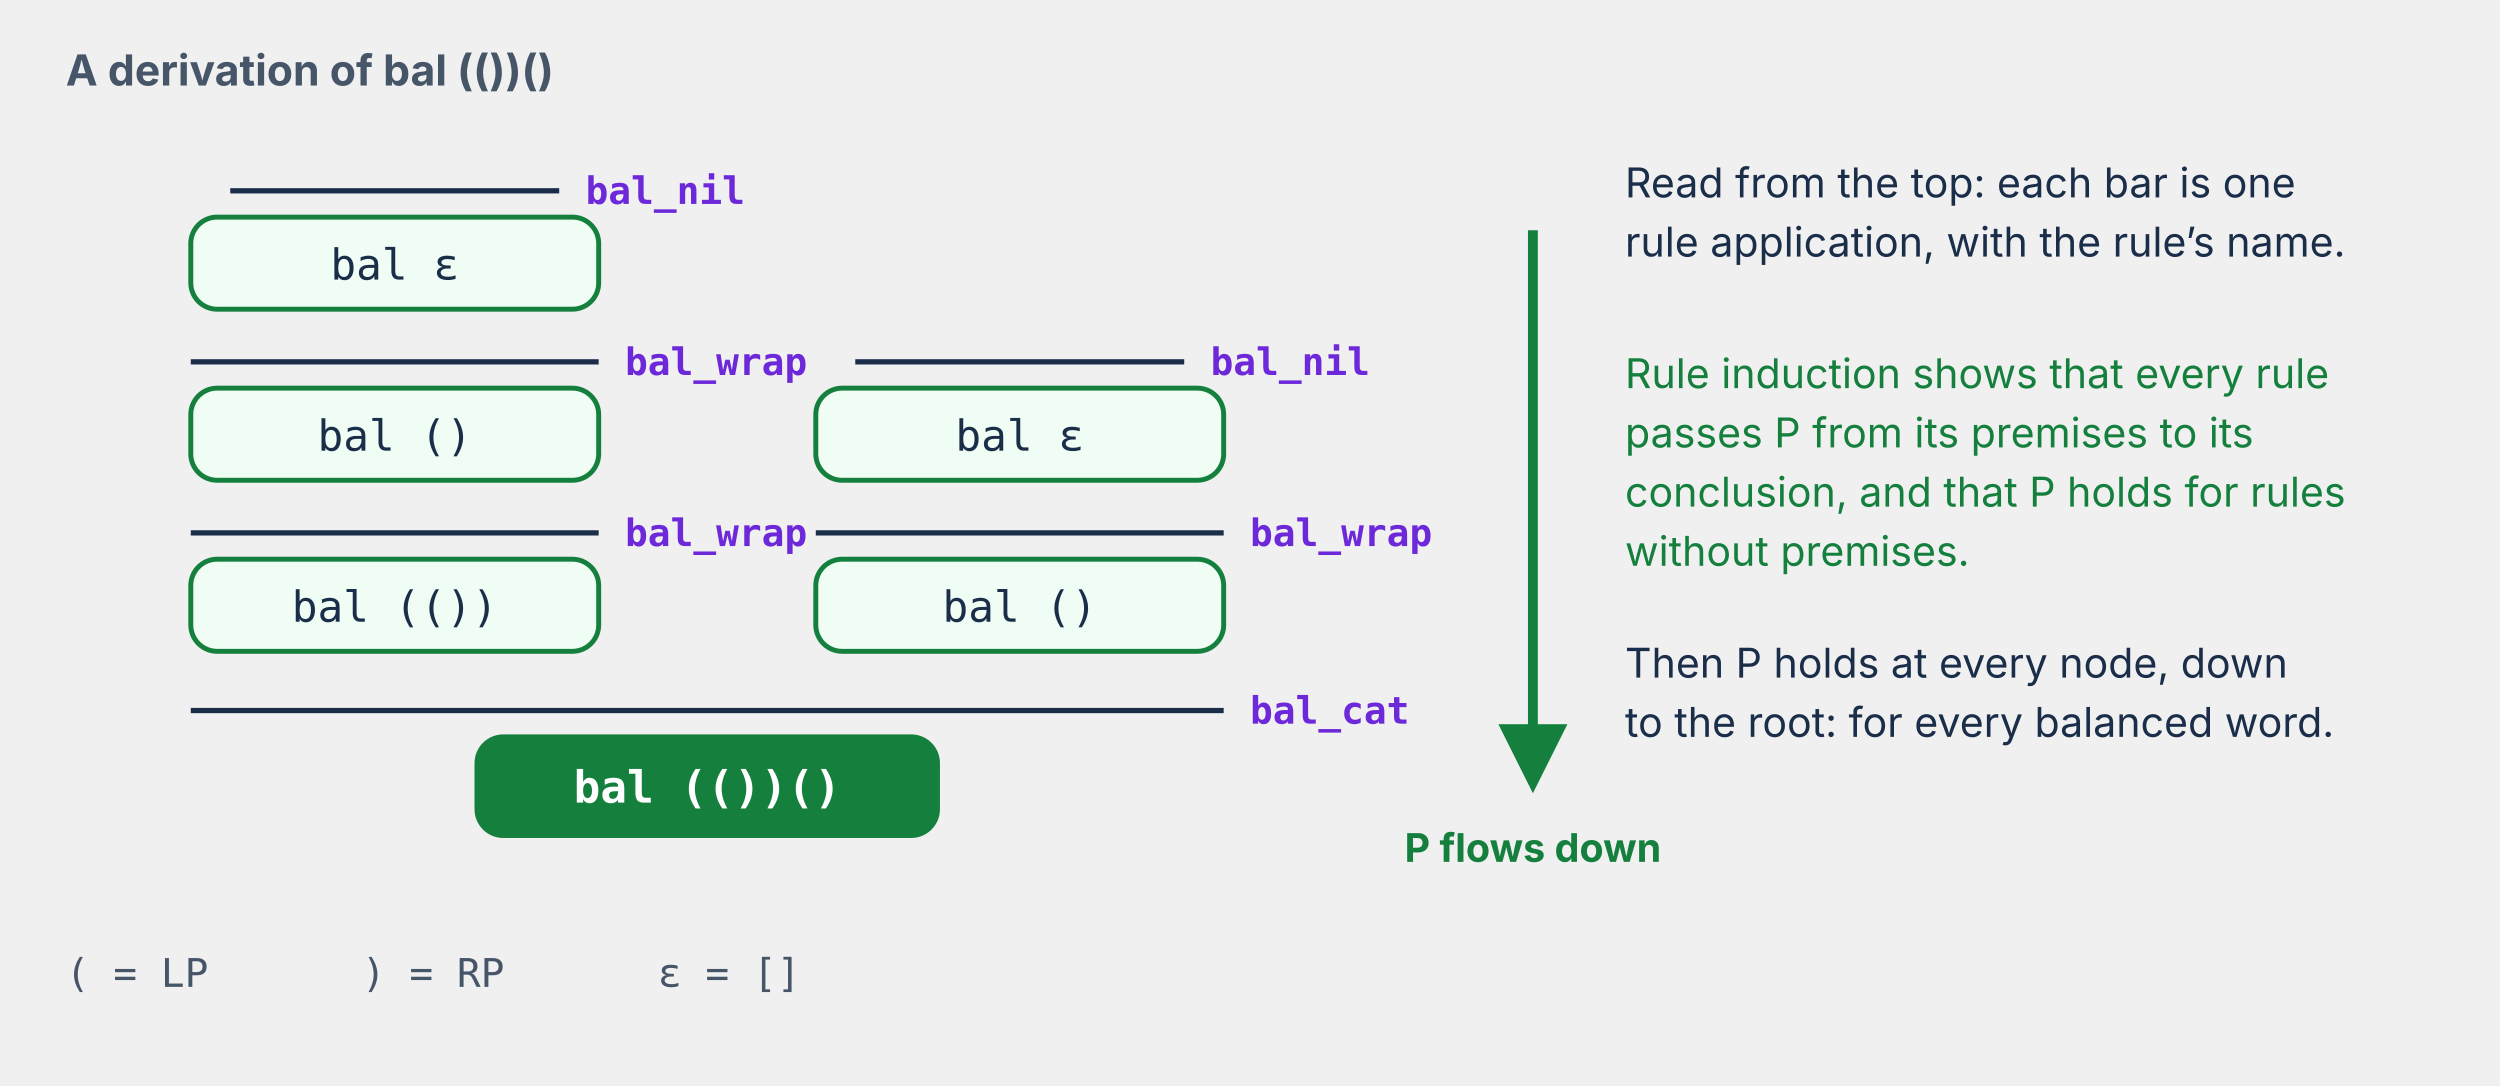
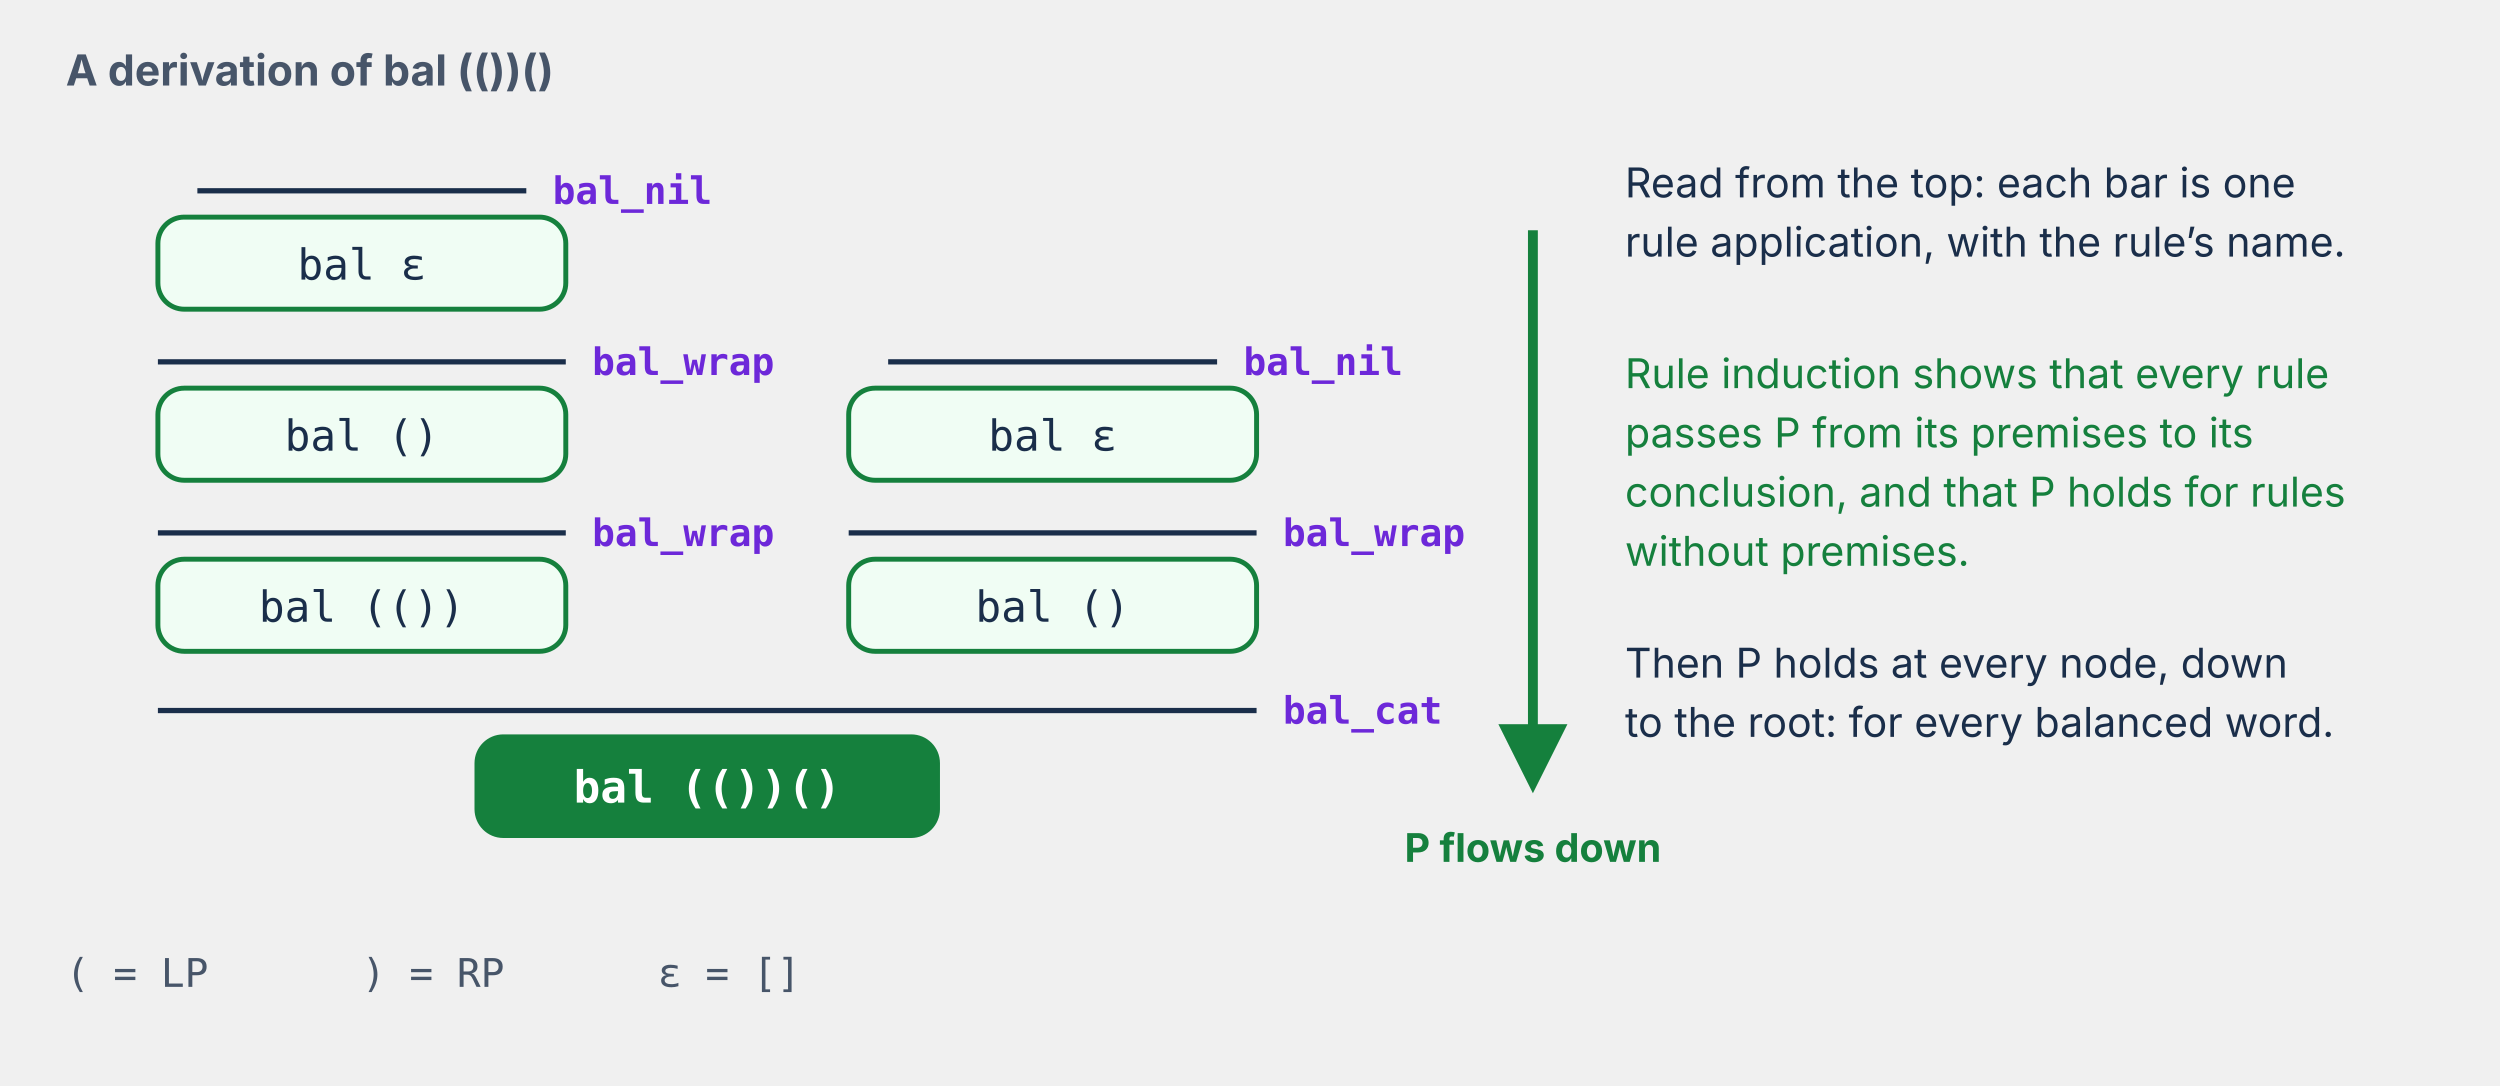
<svg xmlns="http://www.w3.org/2000/svg" viewBox="0 0 760 330" width="760" height="330" role="img">
  <defs>
    <marker id="ah-15803D" viewBox="0 0 10 10" refX="8.5" refY="5" markerWidth="7" markerHeight="7" orient="auto-start-reverse">
      <path d="M0 0 10 5 0 10z" fill="#15803D" />
    </marker>
  </defs>
  <text x="20" y="26" font-family="'DM Sans', system-ui, -apple-system, 'Segoe UI', 'PingFang SC', 'Hiragino Sans GB', 'Microsoft YaHei', 'Noto Sans SC', sans-serif" font-size="13" font-weight="700" fill="#475569" text-anchor="start">A derivation of bal (())()</text>
-   <line x1="70" y1="58" x2="170" y2="58" stroke="#1A2E4A" stroke-width="1.6" />
-   <text x="178" y="62" font-family="'Isabelle DejaVu Sans Mono', 'DejaVu Sans Mono', Consolas, Menlo, 'PingFang SC', 'Microsoft YaHei', monospace" font-size="11.5" font-weight="600" fill="#6D28D9" text-anchor="start">bal_nil</text>
-   <rect x="58" y="66" width="124" height="28" rx="8" fill="#F0FDF4" stroke="#15803D" stroke-width="1.5" />
-   <text x="120" y="85" font-family="'Isabelle DejaVu Sans Mono', 'DejaVu Sans Mono', Consolas, Menlo, 'PingFang SC', 'Microsoft YaHei', monospace" font-size="13" font-weight="400" fill="#1A2E4A" text-anchor="middle">bal ε</text>
-   <line x1="58" y1="110" x2="182" y2="110" stroke="#1A2E4A" stroke-width="1.6" />
-   <text x="190" y="114" font-family="'Isabelle DejaVu Sans Mono', 'DejaVu Sans Mono', Consolas, Menlo, 'PingFang SC', 'Microsoft YaHei', monospace" font-size="11.5" font-weight="600" fill="#6D28D9" text-anchor="start">bal_wrap</text>
-   <rect x="58" y="118" width="124" height="28" rx="8" fill="#F0FDF4" stroke="#15803D" stroke-width="1.5" />
-   <text x="120" y="137" font-family="'Isabelle DejaVu Sans Mono', 'DejaVu Sans Mono', Consolas, Menlo, 'PingFang SC', 'Microsoft YaHei', monospace" font-size="13" font-weight="400" fill="#1A2E4A" text-anchor="middle">bal ()</text>
-   <line x1="58" y1="162" x2="182" y2="162" stroke="#1A2E4A" stroke-width="1.6" />
-   <text x="190" y="166" font-family="'Isabelle DejaVu Sans Mono', 'DejaVu Sans Mono', Consolas, Menlo, 'PingFang SC', 'Microsoft YaHei', monospace" font-size="11.5" font-weight="600" fill="#6D28D9" text-anchor="start">bal_wrap</text>
-   <rect x="58" y="170" width="124" height="28" rx="8" fill="#F0FDF4" stroke="#15803D" stroke-width="1.5" />
-   <text x="120" y="189" font-family="'Isabelle DejaVu Sans Mono', 'DejaVu Sans Mono', Consolas, Menlo, 'PingFang SC', 'Microsoft YaHei', monospace" font-size="13" font-weight="400" fill="#1A2E4A" text-anchor="middle">bal (())</text>
-   <line x1="260" y1="110" x2="360" y2="110" stroke="#1A2E4A" stroke-width="1.6" />
-   <text x="368" y="114" font-family="'Isabelle DejaVu Sans Mono', 'DejaVu Sans Mono', Consolas, Menlo, 'PingFang SC', 'Microsoft YaHei', monospace" font-size="11.5" font-weight="600" fill="#6D28D9" text-anchor="start">bal_nil</text>
-   <rect x="248" y="118" width="124" height="28" rx="8" fill="#F0FDF4" stroke="#15803D" stroke-width="1.5" />
-   <text x="310" y="137" font-family="'Isabelle DejaVu Sans Mono', 'DejaVu Sans Mono', Consolas, Menlo, 'PingFang SC', 'Microsoft YaHei', monospace" font-size="13" font-weight="400" fill="#1A2E4A" text-anchor="middle">bal ε</text>
-   <line x1="248" y1="162" x2="372" y2="162" stroke="#1A2E4A" stroke-width="1.6" />
-   <text x="380" y="166" font-family="'Isabelle DejaVu Sans Mono', 'DejaVu Sans Mono', Consolas, Menlo, 'PingFang SC', 'Microsoft YaHei', monospace" font-size="11.5" font-weight="600" fill="#6D28D9" text-anchor="start">bal_wrap</text>
-   <rect x="248" y="170" width="124" height="28" rx="8" fill="#F0FDF4" stroke="#15803D" stroke-width="1.5" />
-   <text x="310" y="189" font-family="'Isabelle DejaVu Sans Mono', 'DejaVu Sans Mono', Consolas, Menlo, 'PingFang SC', 'Microsoft YaHei', monospace" font-size="13" font-weight="400" fill="#1A2E4A" text-anchor="middle">bal ()</text>
-   <line x1="58" y1="216" x2="372" y2="216" stroke="#1A2E4A" stroke-width="1.6" />
-   <text x="380" y="220" font-family="'Isabelle DejaVu Sans Mono', 'DejaVu Sans Mono', Consolas, Menlo, 'PingFang SC', 'Microsoft YaHei', monospace" font-size="11.5" font-weight="600" fill="#6D28D9" text-anchor="start">bal_cat</text>
+   <line x1="60" y1="58" x2="160" y2="58" stroke="#1A2E4A" stroke-width="1.6" />
+   <text x="168" y="62" font-family="'Isabelle DejaVu Sans Mono', 'DejaVu Sans Mono', Consolas, Menlo, 'PingFang SC', 'Microsoft YaHei', monospace" font-size="11.5" font-weight="600" fill="#6D28D9" text-anchor="start">bal_nil</text>
+   <rect x="48" y="66" width="124" height="28" rx="8" fill="#F0FDF4" stroke="#15803D" stroke-width="1.5" />
+   <text x="110" y="85" font-family="'Isabelle DejaVu Sans Mono', 'DejaVu Sans Mono', Consolas, Menlo, 'PingFang SC', 'Microsoft YaHei', monospace" font-size="13" font-weight="400" fill="#1A2E4A" text-anchor="middle">bal ε</text>
+   <line x1="48" y1="110" x2="172" y2="110" stroke="#1A2E4A" stroke-width="1.6" />
+   <text x="180" y="114" font-family="'Isabelle DejaVu Sans Mono', 'DejaVu Sans Mono', Consolas, Menlo, 'PingFang SC', 'Microsoft YaHei', monospace" font-size="11.5" font-weight="600" fill="#6D28D9" text-anchor="start">bal_wrap</text>
+   <rect x="48" y="118" width="124" height="28" rx="8" fill="#F0FDF4" stroke="#15803D" stroke-width="1.5" />
+   <text x="110" y="137" font-family="'Isabelle DejaVu Sans Mono', 'DejaVu Sans Mono', Consolas, Menlo, 'PingFang SC', 'Microsoft YaHei', monospace" font-size="13" font-weight="400" fill="#1A2E4A" text-anchor="middle">bal ()</text>
+   <line x1="48" y1="162" x2="172" y2="162" stroke="#1A2E4A" stroke-width="1.6" />
+   <text x="180" y="166" font-family="'Isabelle DejaVu Sans Mono', 'DejaVu Sans Mono', Consolas, Menlo, 'PingFang SC', 'Microsoft YaHei', monospace" font-size="11.5" font-weight="600" fill="#6D28D9" text-anchor="start">bal_wrap</text>
+   <rect x="48" y="170" width="124" height="28" rx="8" fill="#F0FDF4" stroke="#15803D" stroke-width="1.5" />
+   <text x="110" y="189" font-family="'Isabelle DejaVu Sans Mono', 'DejaVu Sans Mono', Consolas, Menlo, 'PingFang SC', 'Microsoft YaHei', monospace" font-size="13" font-weight="400" fill="#1A2E4A" text-anchor="middle">bal (())</text>
+   <line x1="270" y1="110" x2="370" y2="110" stroke="#1A2E4A" stroke-width="1.6" />
+   <text x="378" y="114" font-family="'Isabelle DejaVu Sans Mono', 'DejaVu Sans Mono', Consolas, Menlo, 'PingFang SC', 'Microsoft YaHei', monospace" font-size="11.5" font-weight="600" fill="#6D28D9" text-anchor="start">bal_nil</text>
+   <rect x="258" y="118" width="124" height="28" rx="8" fill="#F0FDF4" stroke="#15803D" stroke-width="1.5" />
+   <text x="320" y="137" font-family="'Isabelle DejaVu Sans Mono', 'DejaVu Sans Mono', Consolas, Menlo, 'PingFang SC', 'Microsoft YaHei', monospace" font-size="13" font-weight="400" fill="#1A2E4A" text-anchor="middle">bal ε</text>
+   <line x1="258" y1="162" x2="382" y2="162" stroke="#1A2E4A" stroke-width="1.6" />
+   <text x="390" y="166" font-family="'Isabelle DejaVu Sans Mono', 'DejaVu Sans Mono', Consolas, Menlo, 'PingFang SC', 'Microsoft YaHei', monospace" font-size="11.5" font-weight="600" fill="#6D28D9" text-anchor="start">bal_wrap</text>
+   <rect x="258" y="170" width="124" height="28" rx="8" fill="#F0FDF4" stroke="#15803D" stroke-width="1.5" />
+   <text x="320" y="189" font-family="'Isabelle DejaVu Sans Mono', 'DejaVu Sans Mono', Consolas, Menlo, 'PingFang SC', 'Microsoft YaHei', monospace" font-size="13" font-weight="400" fill="#1A2E4A" text-anchor="middle">bal ()</text>
+   <line x1="48" y1="216" x2="382" y2="216" stroke="#1A2E4A" stroke-width="1.6" />
+   <text x="390" y="220" font-family="'Isabelle DejaVu Sans Mono', 'DejaVu Sans Mono', Consolas, Menlo, 'PingFang SC', 'Microsoft YaHei', monospace" font-size="11.5" font-weight="600" fill="#6D28D9" text-anchor="start">bal_cat</text>
  <rect x="145" y="224" width="140" height="30" rx="8" fill="#15803D" stroke="#15803D" stroke-width="1.5" />
  <text x="215" y="244" font-family="'Isabelle DejaVu Sans Mono', 'DejaVu Sans Mono', Consolas, Menlo, 'PingFang SC', 'Microsoft YaHei', monospace" font-size="13.5" font-weight="700" fill="#FFFFFF" text-anchor="middle">bal (())()</text>
  <line x1="466" y1="70" x2="466" y2="238" stroke="#15803D" stroke-width="3" marker-end="url(#ah-15803D)" />
  <text x="466" y="262" font-family="'DM Sans', system-ui, -apple-system, 'Segoe UI', 'PingFang SC', 'Hiragino Sans GB', 'Microsoft YaHei', 'Noto Sans SC', sans-serif" font-size="12" font-weight="700" fill="#15803D" text-anchor="middle">P flows down</text>
  <text x="494" y="60" font-family="'DM Sans', system-ui, -apple-system, 'Segoe UI', 'PingFang SC', 'Hiragino Sans GB', 'Microsoft YaHei', 'Noto Sans SC', sans-serif" font-size="12.5" font-weight="400" fill="#1A2E4A" text-anchor="start">Read from the top: each bar is one</text>
  <text x="494" y="78" font-family="'DM Sans', system-ui, -apple-system, 'Segoe UI', 'PingFang SC', 'Hiragino Sans GB', 'Microsoft YaHei', 'Noto Sans SC', sans-serif" font-size="12.5" font-weight="400" fill="#1A2E4A" text-anchor="start">rule application, with the rule’s name.</text>
  <text x="494" y="118" font-family="'DM Sans', system-ui, -apple-system, 'Segoe UI', 'PingFang SC', 'Hiragino Sans GB', 'Microsoft YaHei', 'Noto Sans SC', sans-serif" font-size="12.5" font-weight="400" fill="#15803D" text-anchor="start">Rule induction shows that every rule</text>
  <text x="494" y="136" font-family="'DM Sans', system-ui, -apple-system, 'Segoe UI', 'PingFang SC', 'Hiragino Sans GB', 'Microsoft YaHei', 'Noto Sans SC', sans-serif" font-size="12.5" font-weight="400" fill="#15803D" text-anchor="start">passes P from its premises to its</text>
  <text x="494" y="154" font-family="'DM Sans', system-ui, -apple-system, 'Segoe UI', 'PingFang SC', 'Hiragino Sans GB', 'Microsoft YaHei', 'Noto Sans SC', sans-serif" font-size="12.5" font-weight="400" fill="#15803D" text-anchor="start">conclusion, and that P holds for rules</text>
  <text x="494" y="172" font-family="'DM Sans', system-ui, -apple-system, 'Segoe UI', 'PingFang SC', 'Hiragino Sans GB', 'Microsoft YaHei', 'Noto Sans SC', sans-serif" font-size="12.5" font-weight="400" fill="#15803D" text-anchor="start">without premises.</text>
  <text x="494" y="206" font-family="'DM Sans', system-ui, -apple-system, 'Segoe UI', 'PingFang SC', 'Hiragino Sans GB', 'Microsoft YaHei', 'Noto Sans SC', sans-serif" font-size="12.5" font-weight="400" fill="#1A2E4A" text-anchor="start">Then P holds at every node, down</text>
  <text x="494" y="224" font-family="'DM Sans', system-ui, -apple-system, 'Segoe UI', 'PingFang SC', 'Hiragino Sans GB', 'Microsoft YaHei', 'Noto Sans SC', sans-serif" font-size="12.5" font-weight="400" fill="#1A2E4A" text-anchor="start">to the root: for every balanced word.</text>
  <text x="20" y="300" font-family="'Isabelle DejaVu Sans Mono', 'DejaVu Sans Mono', Consolas, Menlo, 'PingFang SC', 'Microsoft YaHei', monospace" font-size="12" font-weight="400" fill="#475569" text-anchor="start">( = LP</text>
  <text x="110" y="300" font-family="'Isabelle DejaVu Sans Mono', 'DejaVu Sans Mono', Consolas, Menlo, 'PingFang SC', 'Microsoft YaHei', monospace" font-size="12" font-weight="400" fill="#475569" text-anchor="start">) = RP</text>
  <text x="200" y="300" font-family="'Isabelle DejaVu Sans Mono', 'DejaVu Sans Mono', Consolas, Menlo, 'PingFang SC', 'Microsoft YaHei', monospace" font-size="12" font-weight="400" fill="#475569" text-anchor="start">ε = []</text>
</svg>
